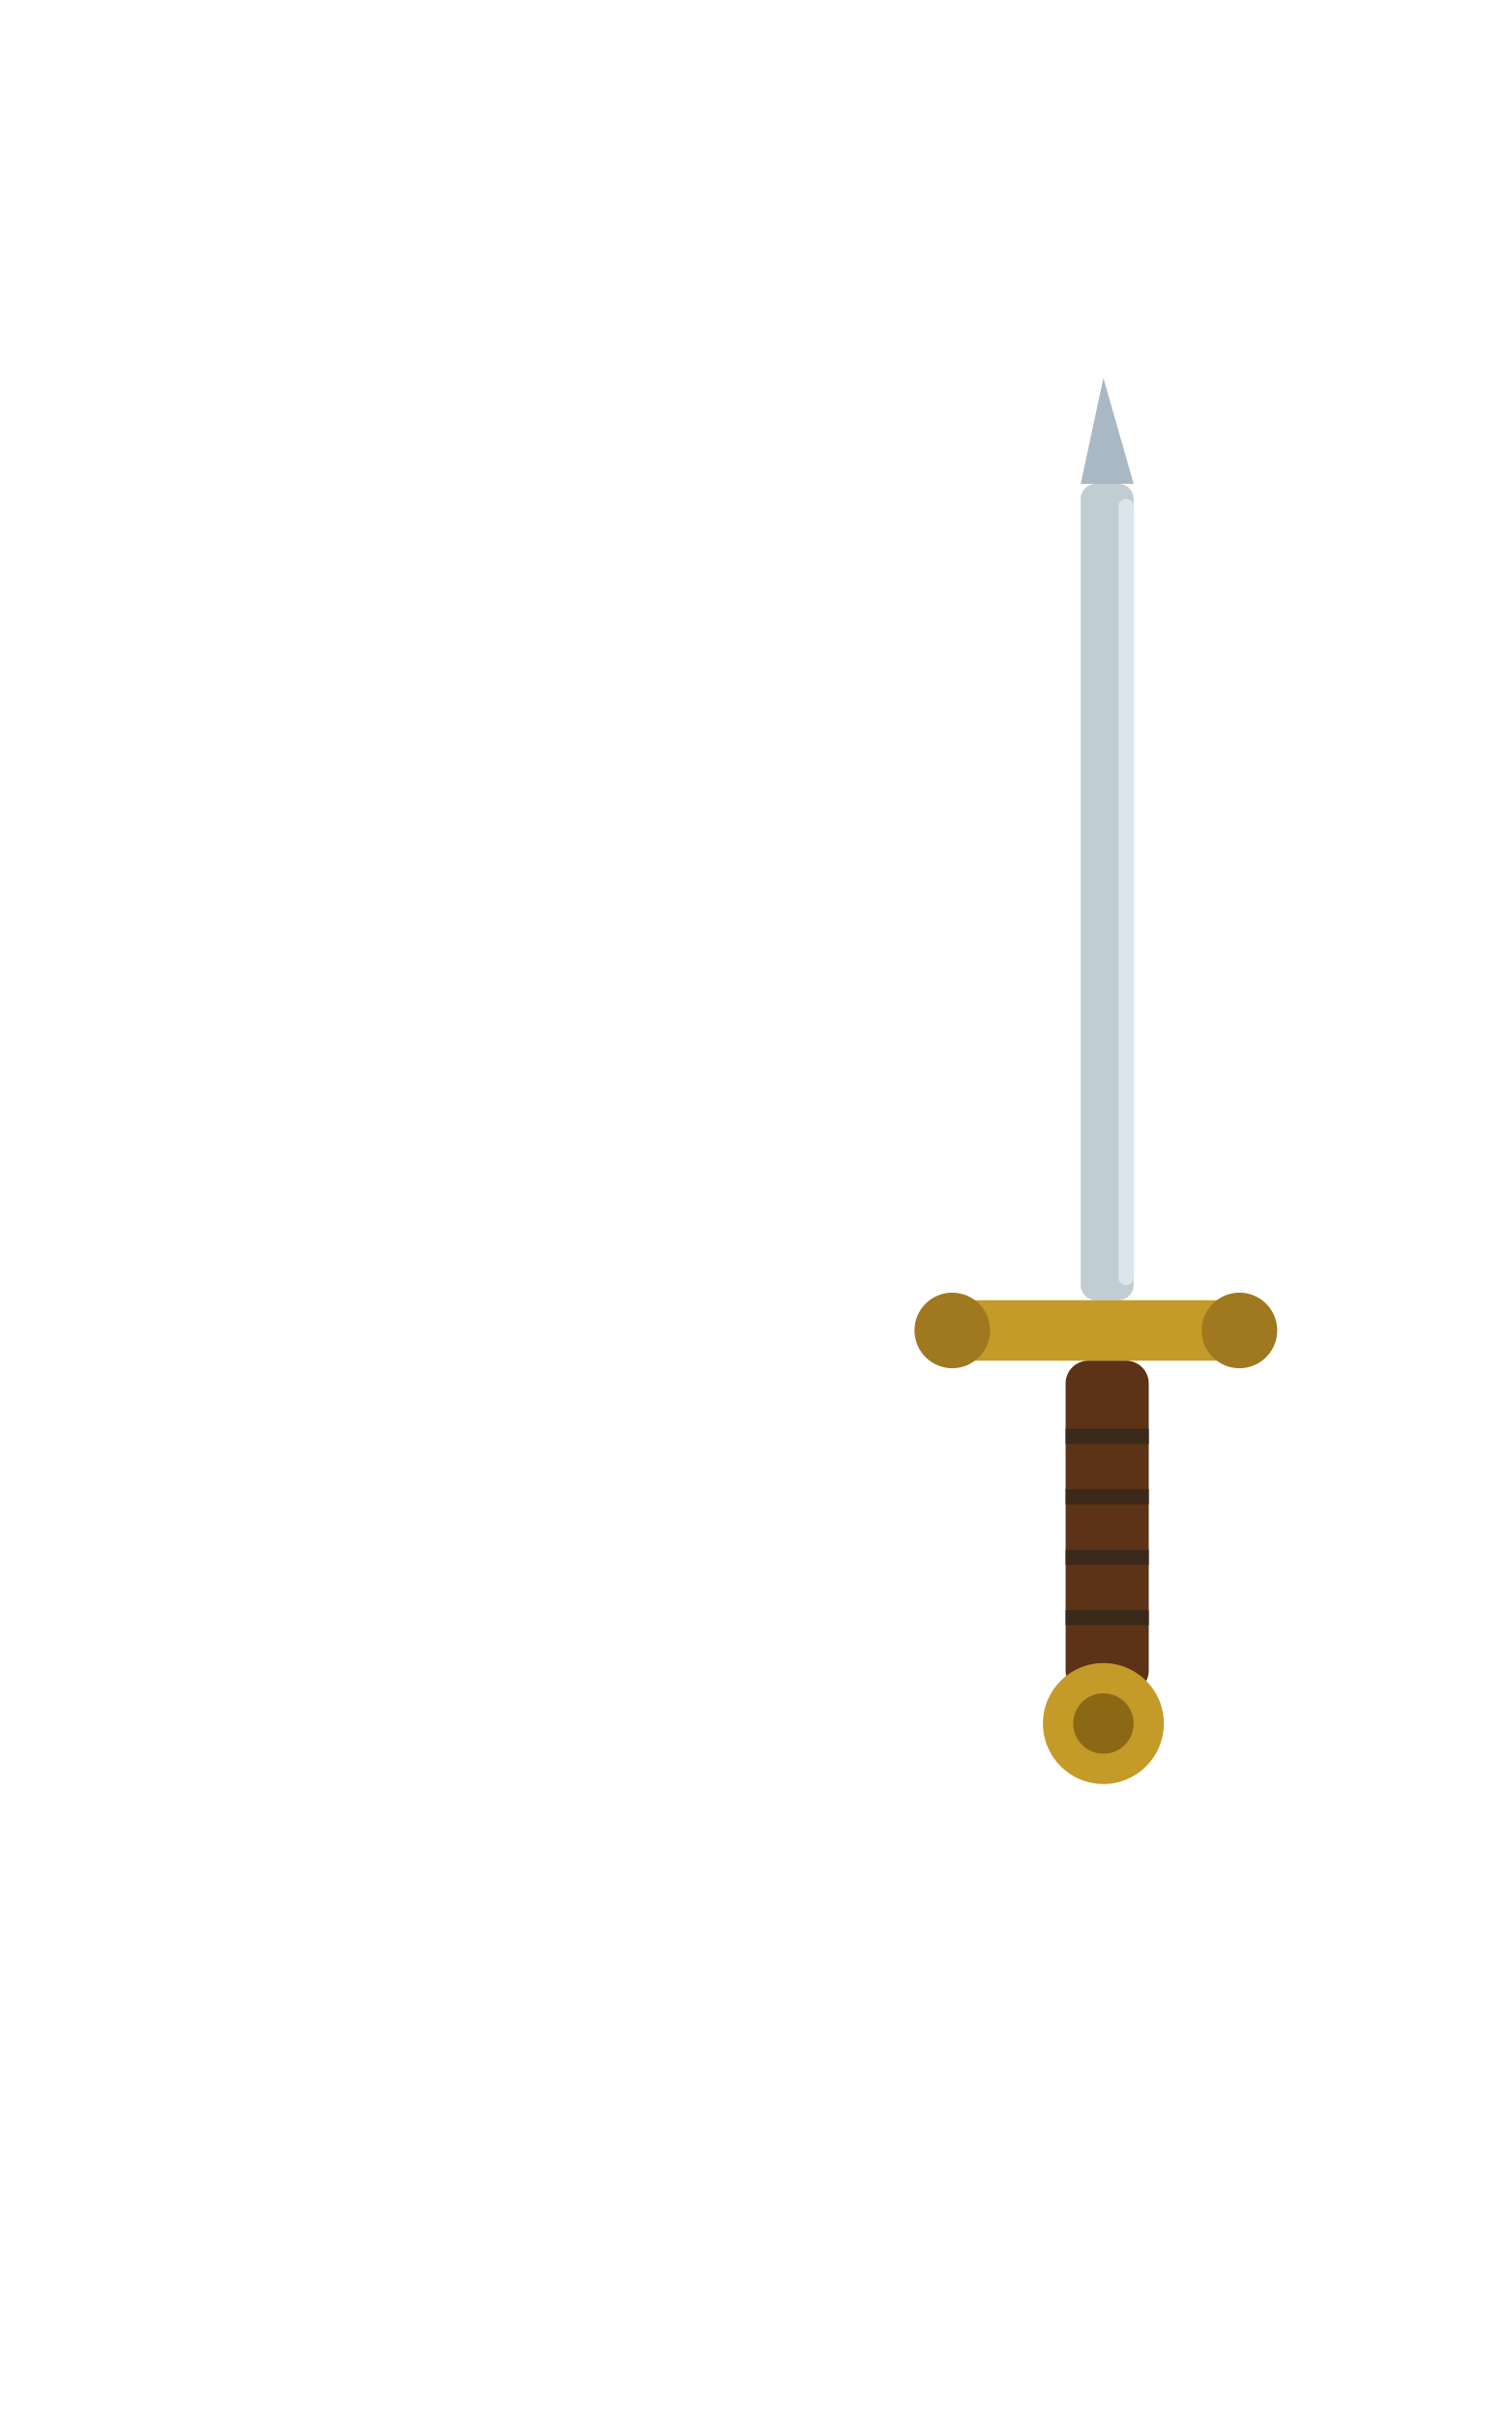
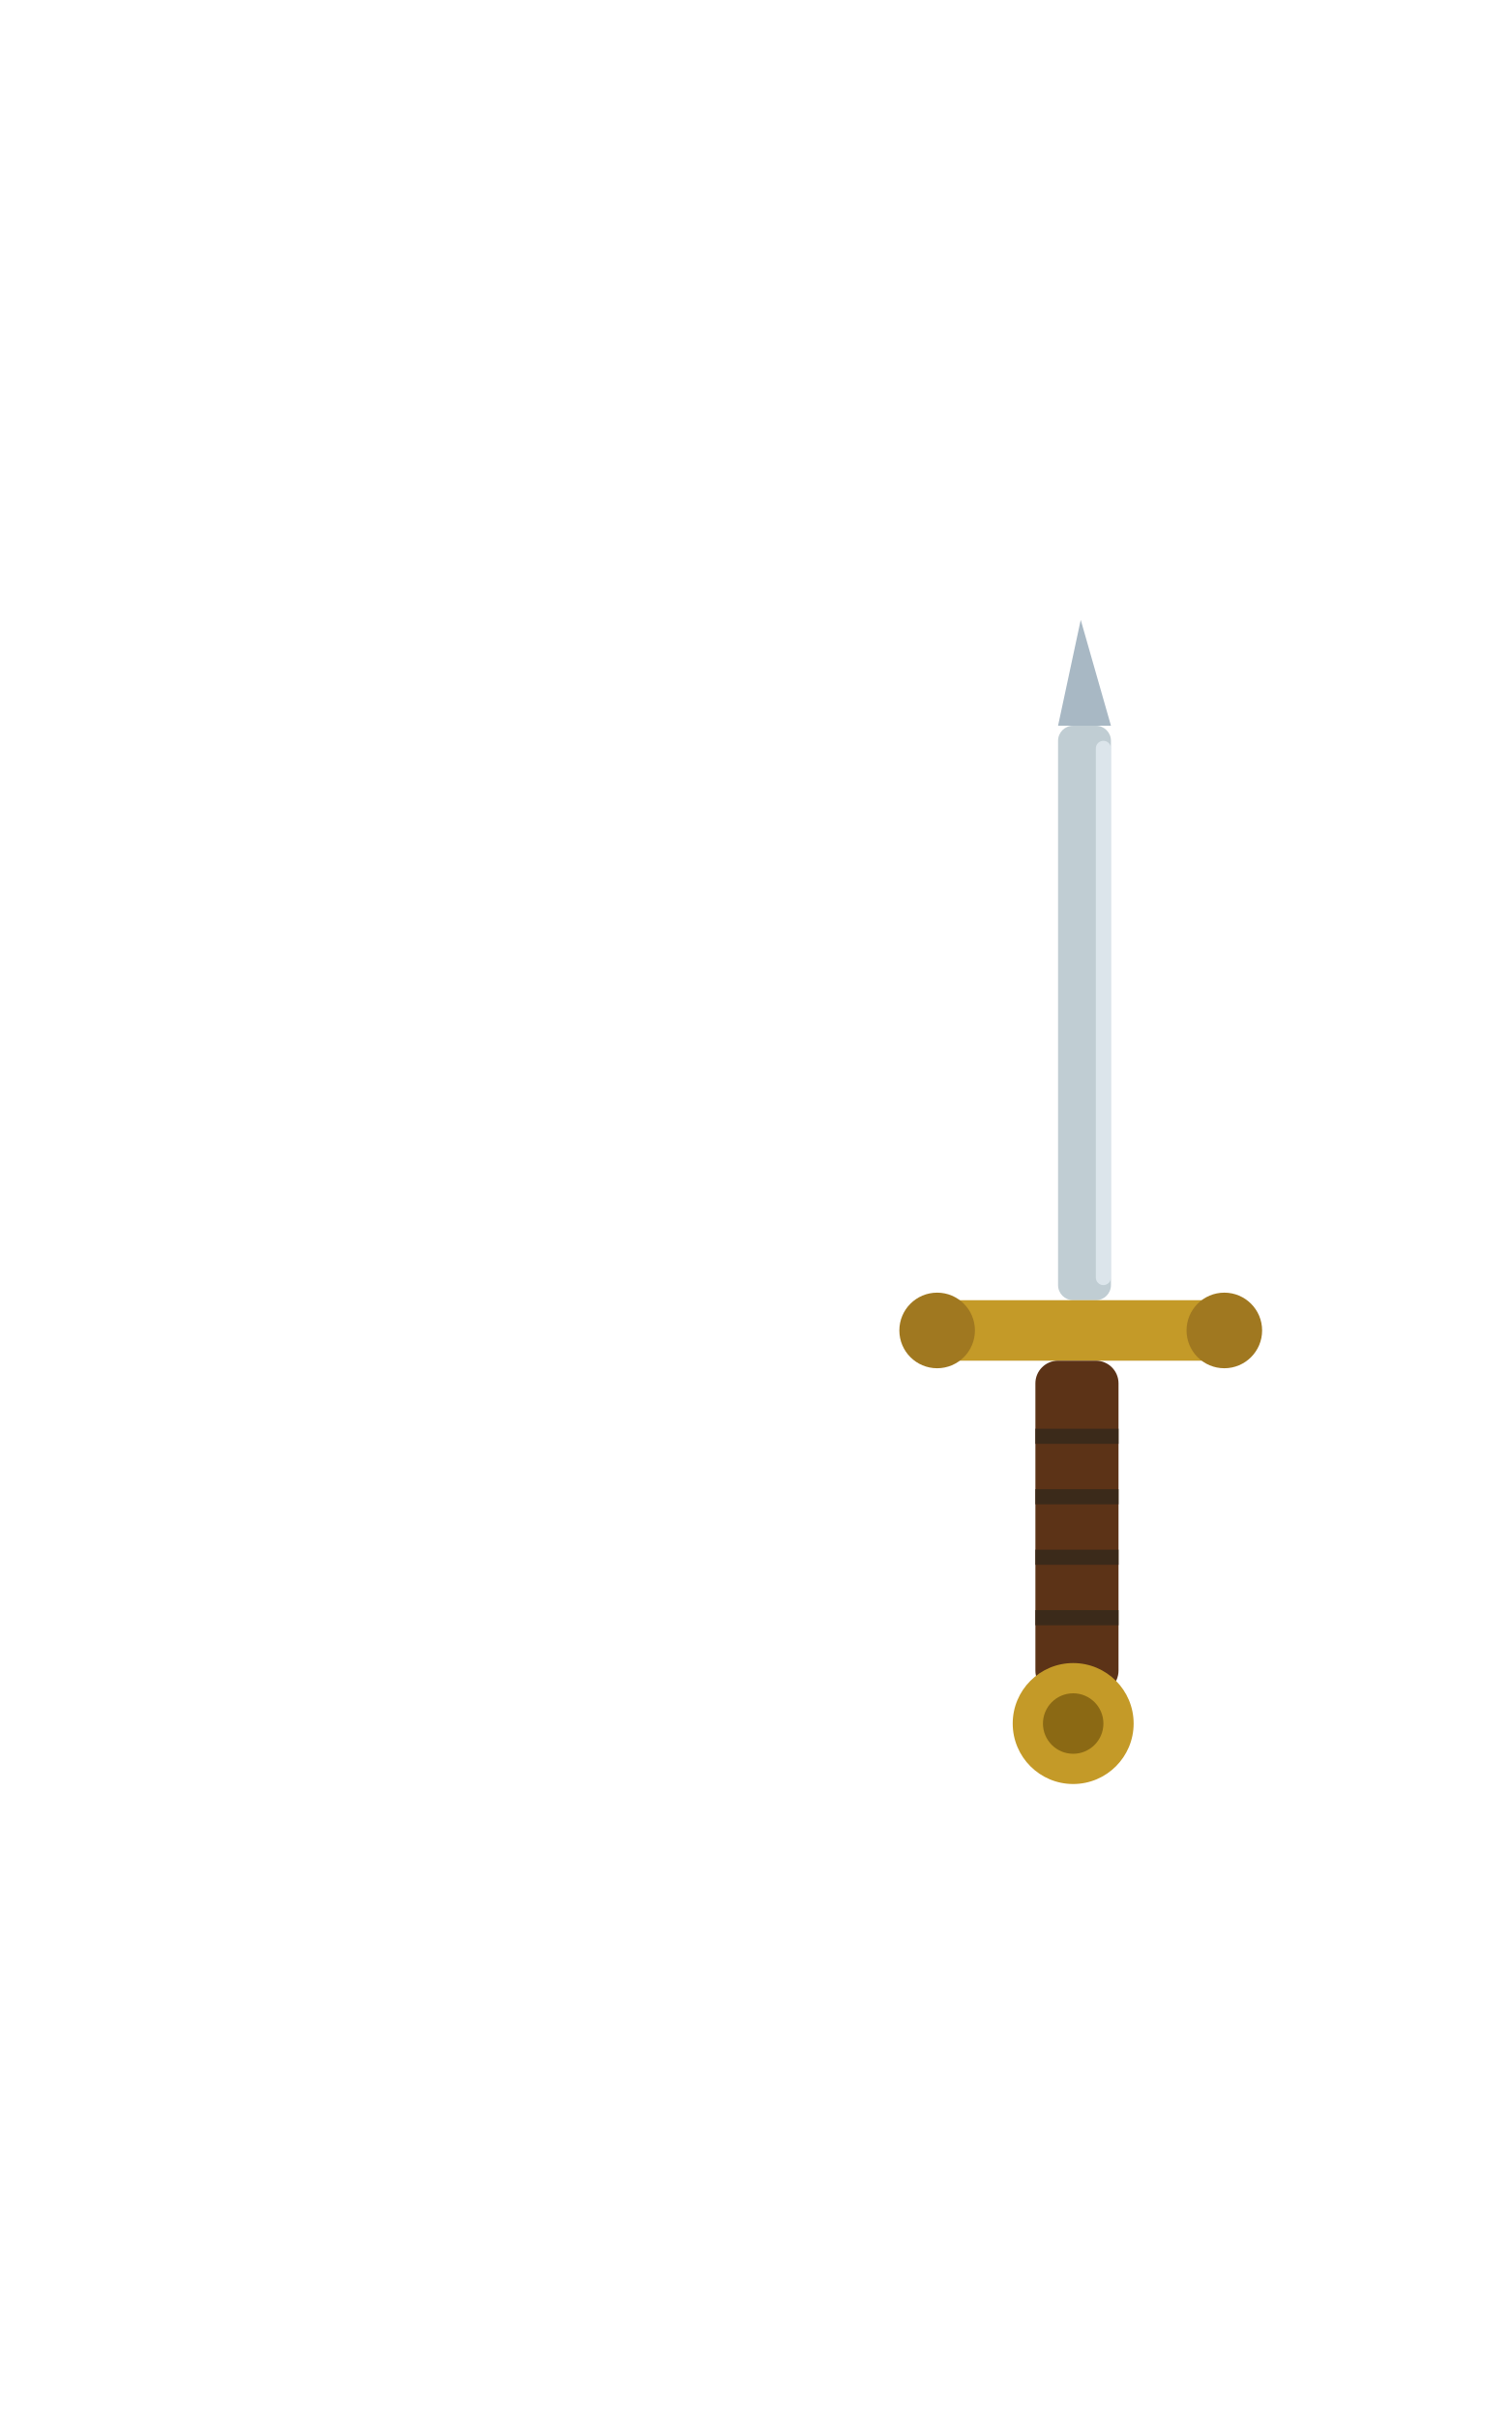
<svg xmlns="http://www.w3.org/2000/svg" viewBox="0 0 200 320" width="200" height="320">
  <g transform="translate(0,36)">
-     <rect x="143" y="28" width="7" height="108" fill="#C0CDD3" rx="2" />
-     <rect x="148" y="30" width="2" height="104" fill="#E8F0F5" rx="1" opacity="0.7" />
-     <polygon points="143,28 150,28 146,14" fill="#A8B8C4" />
-     <rect x="126" y="136" width="38" height="8" fill="#C49A28" rx="2" />
-     <circle cx="126" cy="140" r="5" fill="#A07820" />
-     <circle cx="164" cy="140" r="5" fill="#A07820" />
-     <rect x="141" y="144" width="11" height="44" fill="#5C3317" rx="3" />
-     <line x1="141" y1="154" x2="152" y2="154" stroke="#3B2A1A" stroke-width="2" />
-     <line x1="141" y1="162" x2="152" y2="162" stroke="#3B2A1A" stroke-width="2" />
-     <line x1="141" y1="170" x2="152" y2="170" stroke="#3B2A1A" stroke-width="2" />
-     <line x1="141" y1="178" x2="152" y2="178" stroke="#3B2A1A" stroke-width="2" />
-     <circle cx="146" cy="192" r="8" fill="#C49A28" />
-     <circle cx="146" cy="192" r="4" fill="#8B6914" />
+     <rect x="140" y="60" width="7" height="76" fill="#C0CDD3" rx="2" />
+     <rect x="145" y="62" width="2" height="72" fill="#E8F0F5" rx="1" opacity="0.7" />
+     <polygon points="140,60 147,60 143,46" fill="#A8B8C4" />
+     <rect x="124" y="136" width="38" height="8" fill="#C49A28" rx="2" />
+     <circle cx="124" cy="140" r="5" fill="#A07820" />
+     <circle cx="162" cy="140" r="5" fill="#A07820" />
+     <rect x="137" y="144" width="11" height="44" fill="#5C3317" rx="3" />
+     <line x1="137" y1="154" x2="148" y2="154" stroke="#3B2A1A" stroke-width="2" />
+     <line x1="137" y1="162" x2="148" y2="162" stroke="#3B2A1A" stroke-width="2" />
+     <line x1="137" y1="170" x2="148" y2="170" stroke="#3B2A1A" stroke-width="2" />
+     <line x1="137" y1="178" x2="148" y2="178" stroke="#3B2A1A" stroke-width="2" />
+     <circle cx="142" cy="192" r="8" fill="#C49A28" />
+     <circle cx="142" cy="192" r="4" fill="#8B6914" />
  </g>
</svg>
